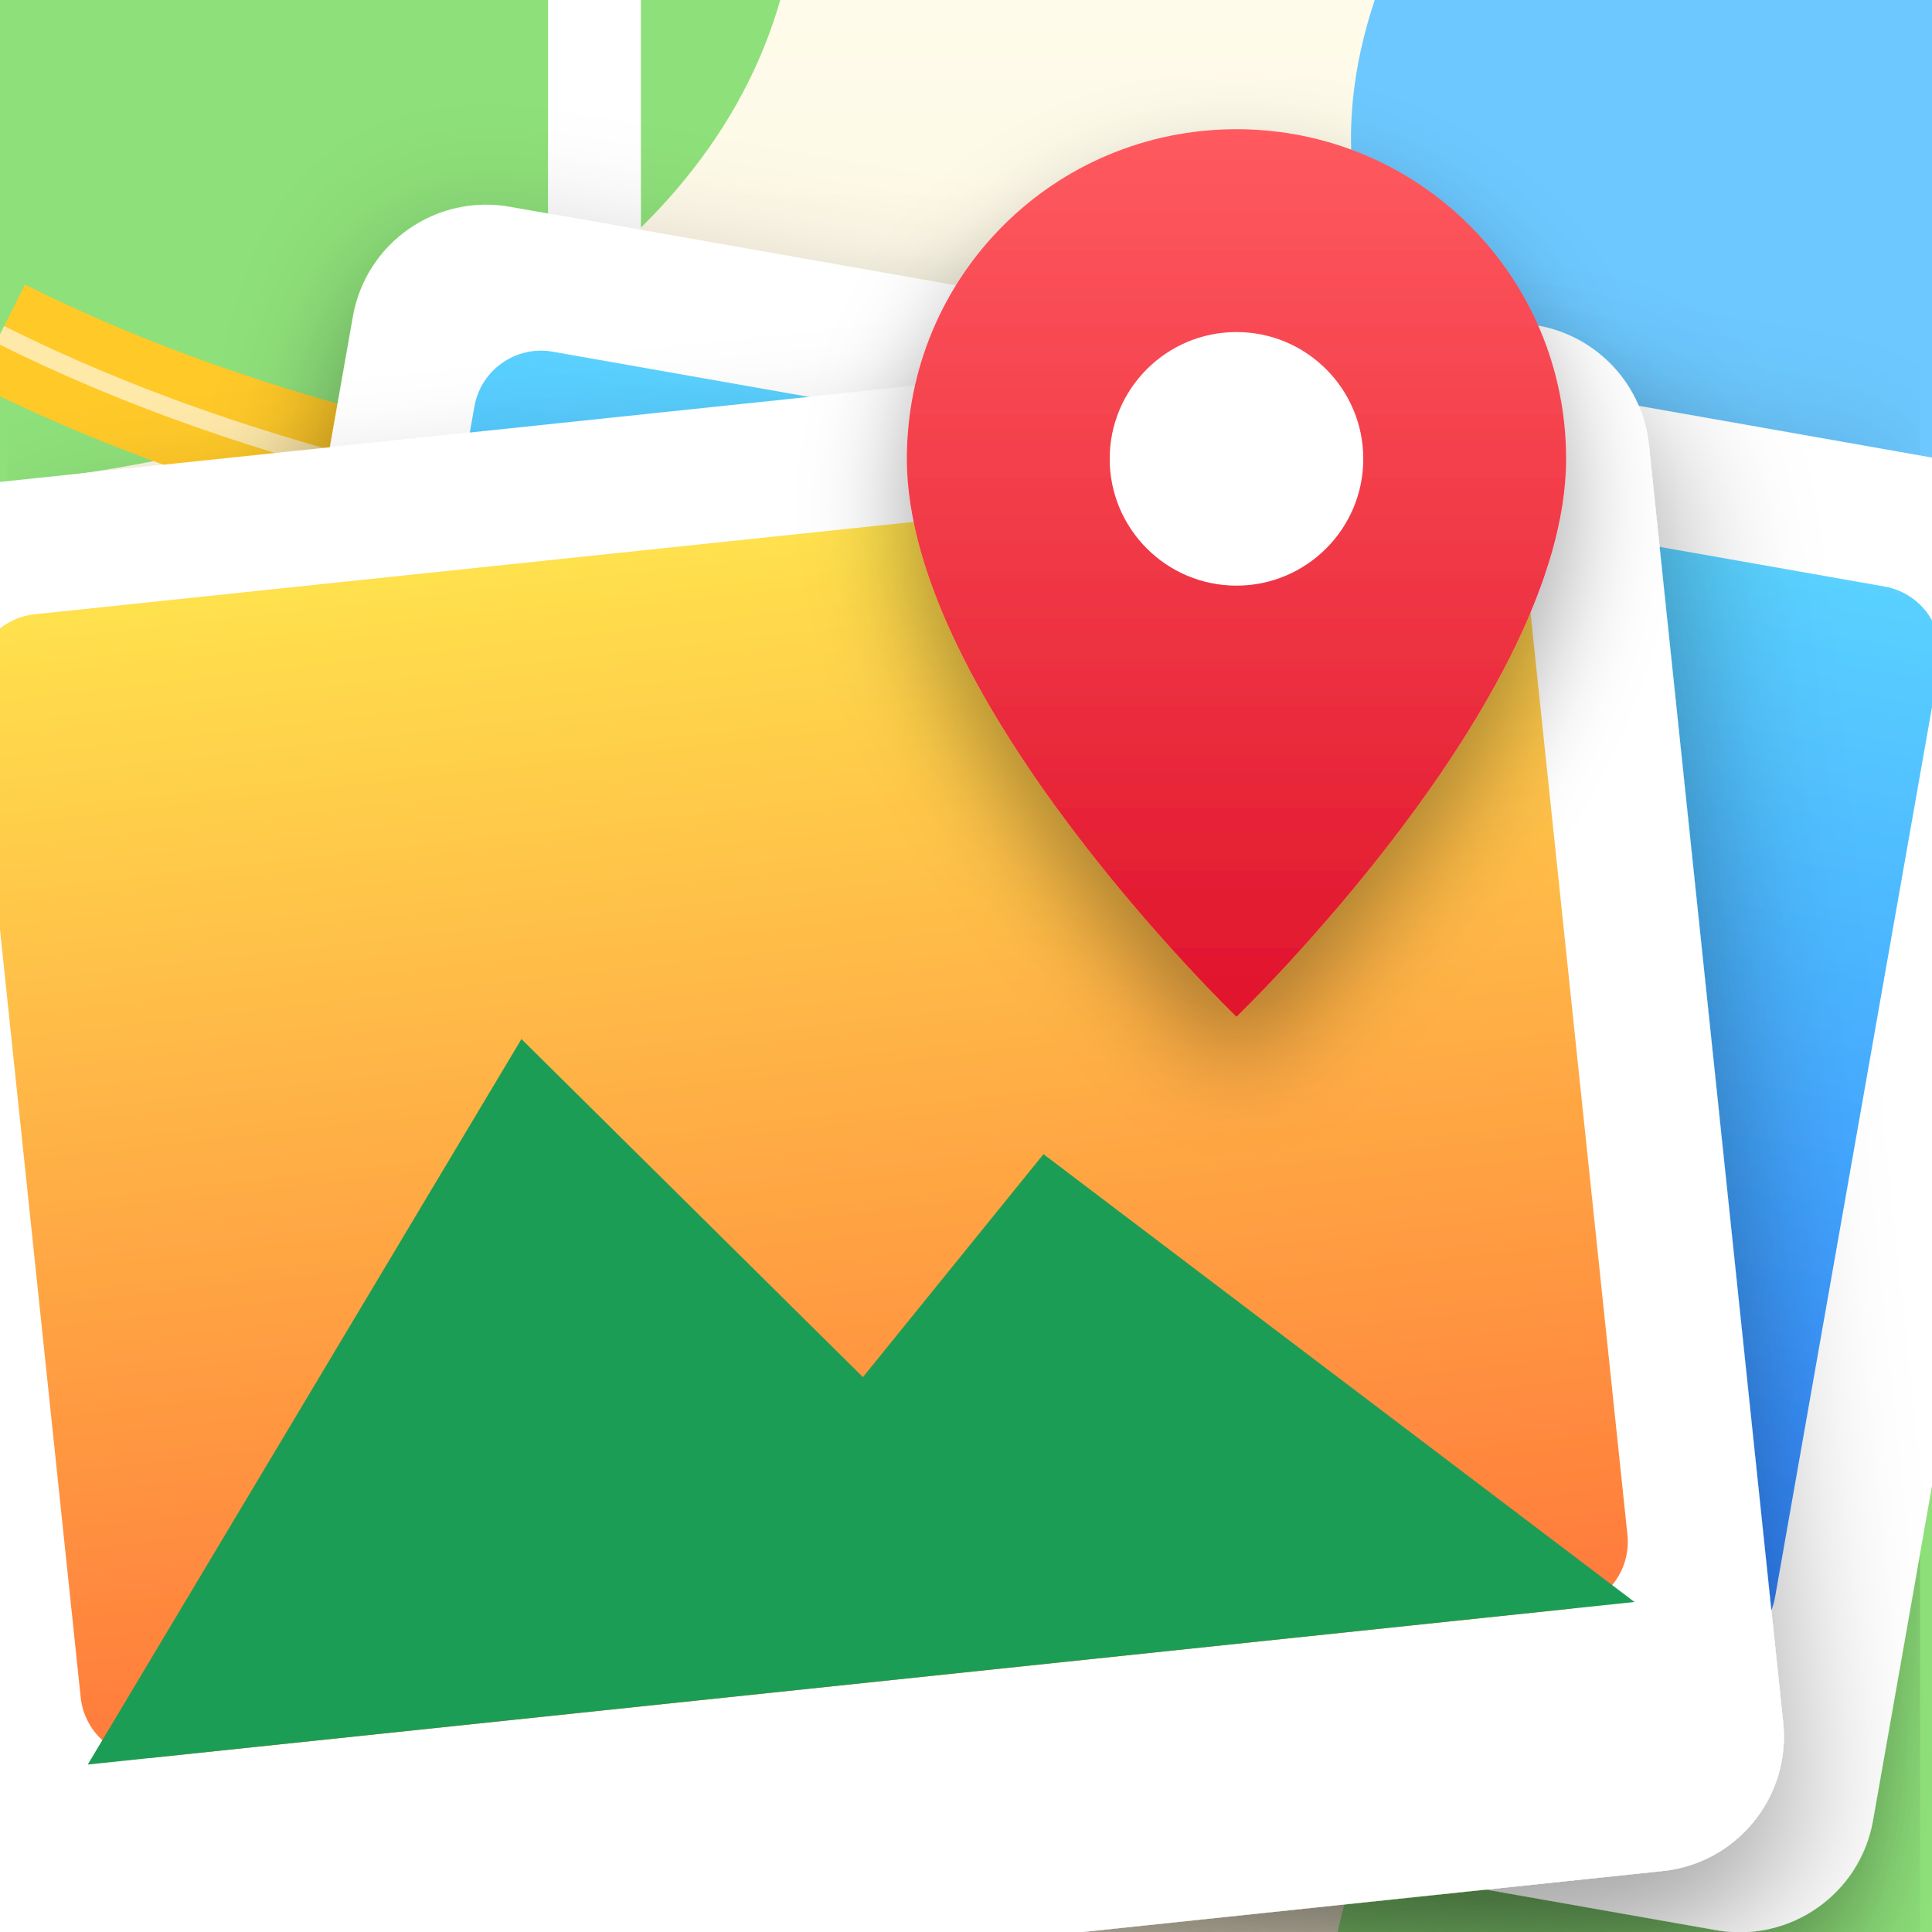
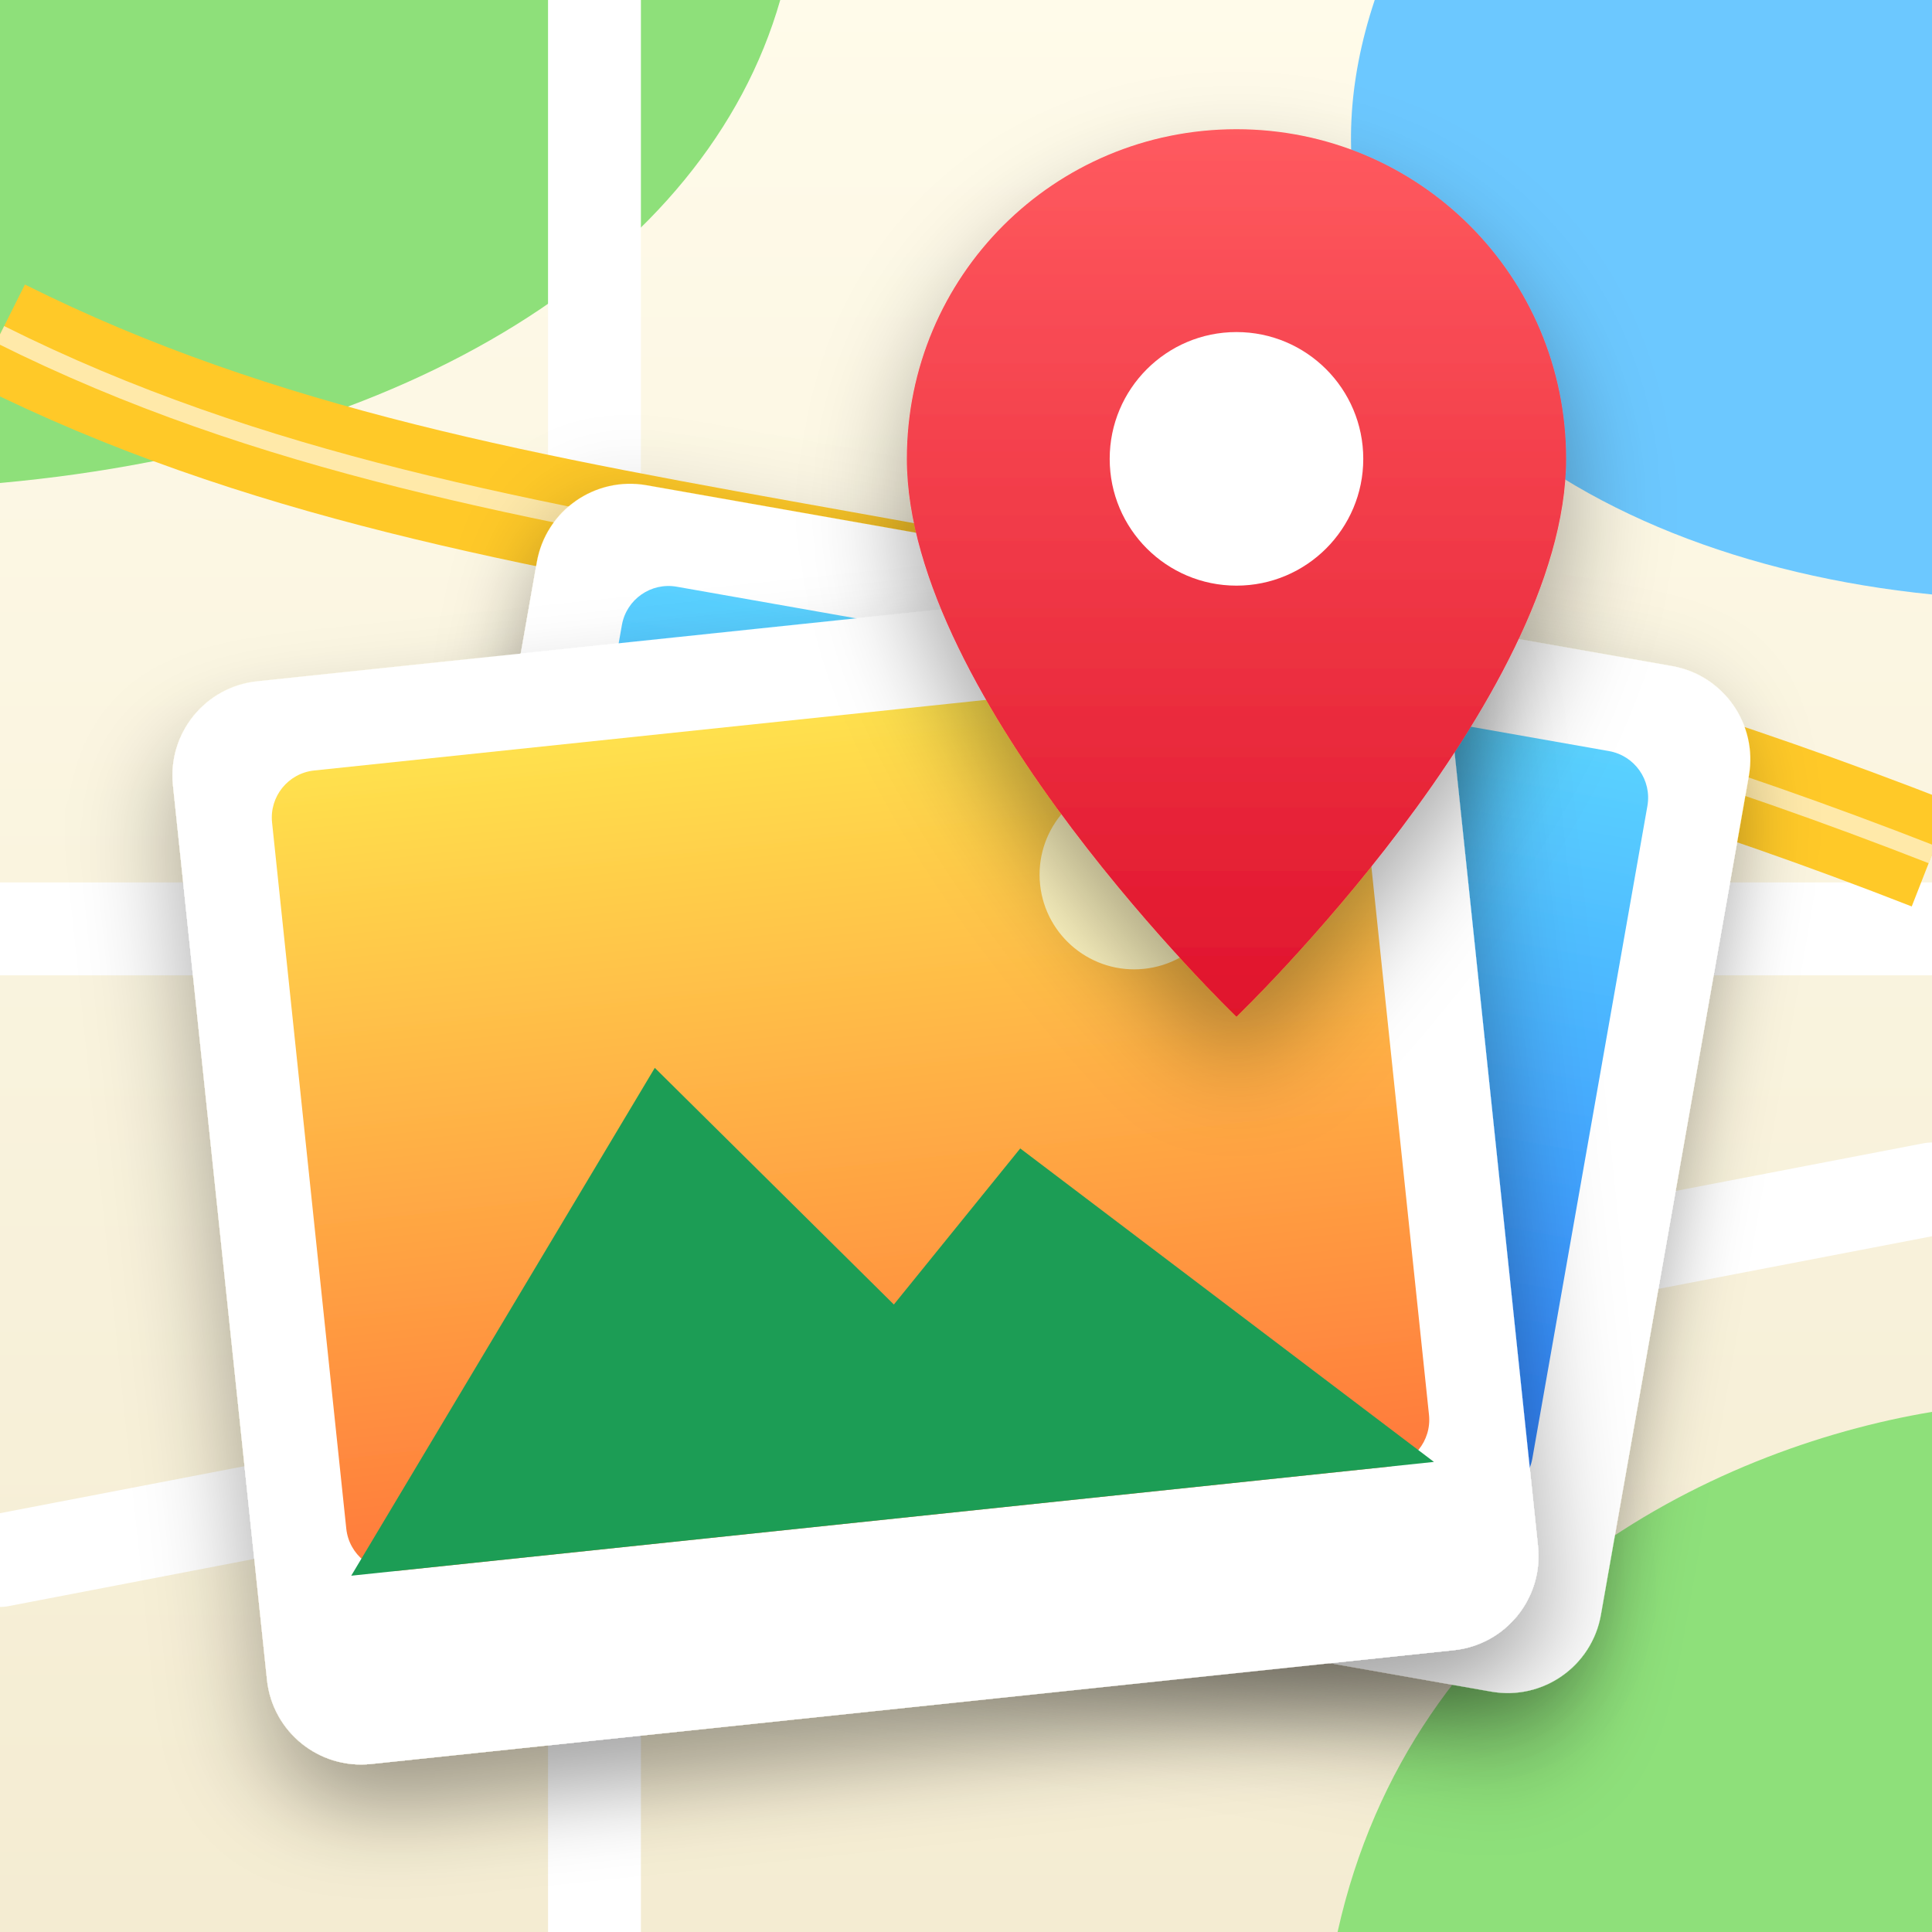
<svg xmlns="http://www.w3.org/2000/svg" width="128" height="128" viewBox="0 0 128 128">
  <defs>
    <linearGradient id="bg" x1="0" y1="0" x2="0" y2="1">
      <stop offset="0" stop-color="#fffbea" />
      <stop offset="1" stop-color="#f4ecd2" />
    </linearGradient>
    <linearGradient id="sky" x1="0" y1="0" x2="0" y2="1">
      <stop offset="0" stop-color="#5ad1ff" />
      <stop offset="1" stop-color="#2f80ff" />
    </linearGradient>
    <linearGradient id="sky2" x1="0" y1="0" x2="0" y2="1">
      <stop offset="0" stop-color="#ffe04d" />
      <stop offset="1" stop-color="#ff7a3c" />
    </linearGradient>
    <linearGradient id="pin" x1="0" y1="0" x2="0" y2="1">
      <stop offset="0" stop-color="#ff5a5f" />
      <stop offset="1" stop-color="#e0142c" />
    </linearGradient>
    <filter id="shadow" x="-30%" y="-30%" width="160%" height="160%">
      <feDropShadow dx="0" dy="2" stdDeviation="2" flood-color="#000" flood-opacity="0.35" />
    </filter>
  </defs>
  <g transform="translate(-14.77 -14.77) scale(1.2308)">
    <rect x="12" y="12" width="104" height="104" fill="url(#bg)" />
    <path d="M12 12H54C50 26 34 36 12 38Z" fill="#8ee07a" />
    <path d="M84 116C88 98 104 90 116 88V116Z" fill="#8ee07a" />
    <path d="M86 12C80 30 96 42 116 44V12Z" fill="#6cc8ff" />
    <g stroke="#fff" stroke-width="5" fill="none" stroke-linecap="round">
      <path d="M12 62H116M44 12V116M12 96L116 76" />
    </g>
    <path d="M12 30C40 44 70 40 116 58" stroke="#ffc928" stroke-width="6" fill="none" />
    <path d="M12 30C40 44 70 40 116 58" stroke="#fff" stroke-opacity="0.6" stroke-width="1" fill="none" />
  </g>
  <g transform="translate(64 64) scale(1.12) translate(-64 -64)">
    <g>
-       <g transform="translate(64 74) scale(2) translate(-62 -82)">
+       <g transform="translate(64 74) scale(1.4) translate(-62 -82)">
        <g transform="rotate(10 66 82)" filter="url(#shadow)">
          <rect x="40" y="58" width="52" height="44" rx="4" fill="#fff" />
          <rect x="44" y="62" width="44" height="32" rx="2" fill="url(#sky)" />
          <path d="M44 94L58 76L66 86L72 80L88 94Z" fill="#20a35a" />
        </g>
        <g transform="rotate(-6 60 80)" filter="url(#shadow)">
          <rect x="30" y="60" width="54" height="46" rx="4" fill="#fff" />
          <rect x="34" y="64" width="46" height="34" rx="2" fill="url(#sky2)" />
          <circle cx="70" cy="72" r="4" fill="#fff6c2" />
          <path d="M34 98L49 78L58 89L64 83L80 98Z" fill="#1f9d55" />
        </g>
      </g>
    </g>
    <g transform="translate(80 40) scale(1.5) translate(-80 -37)" filter="url(#shadow)">
      <path d="M80 20C72.8 20 67 25.8 67 33C67 42.5 80 55 80 55S93 42.5 93 33C93 25.8 87.2 20 80 20Z" fill="url(#pin)" />
      <circle cx="80" cy="33" r="5" fill="#fff" />
    </g>
  </g>
</svg>
